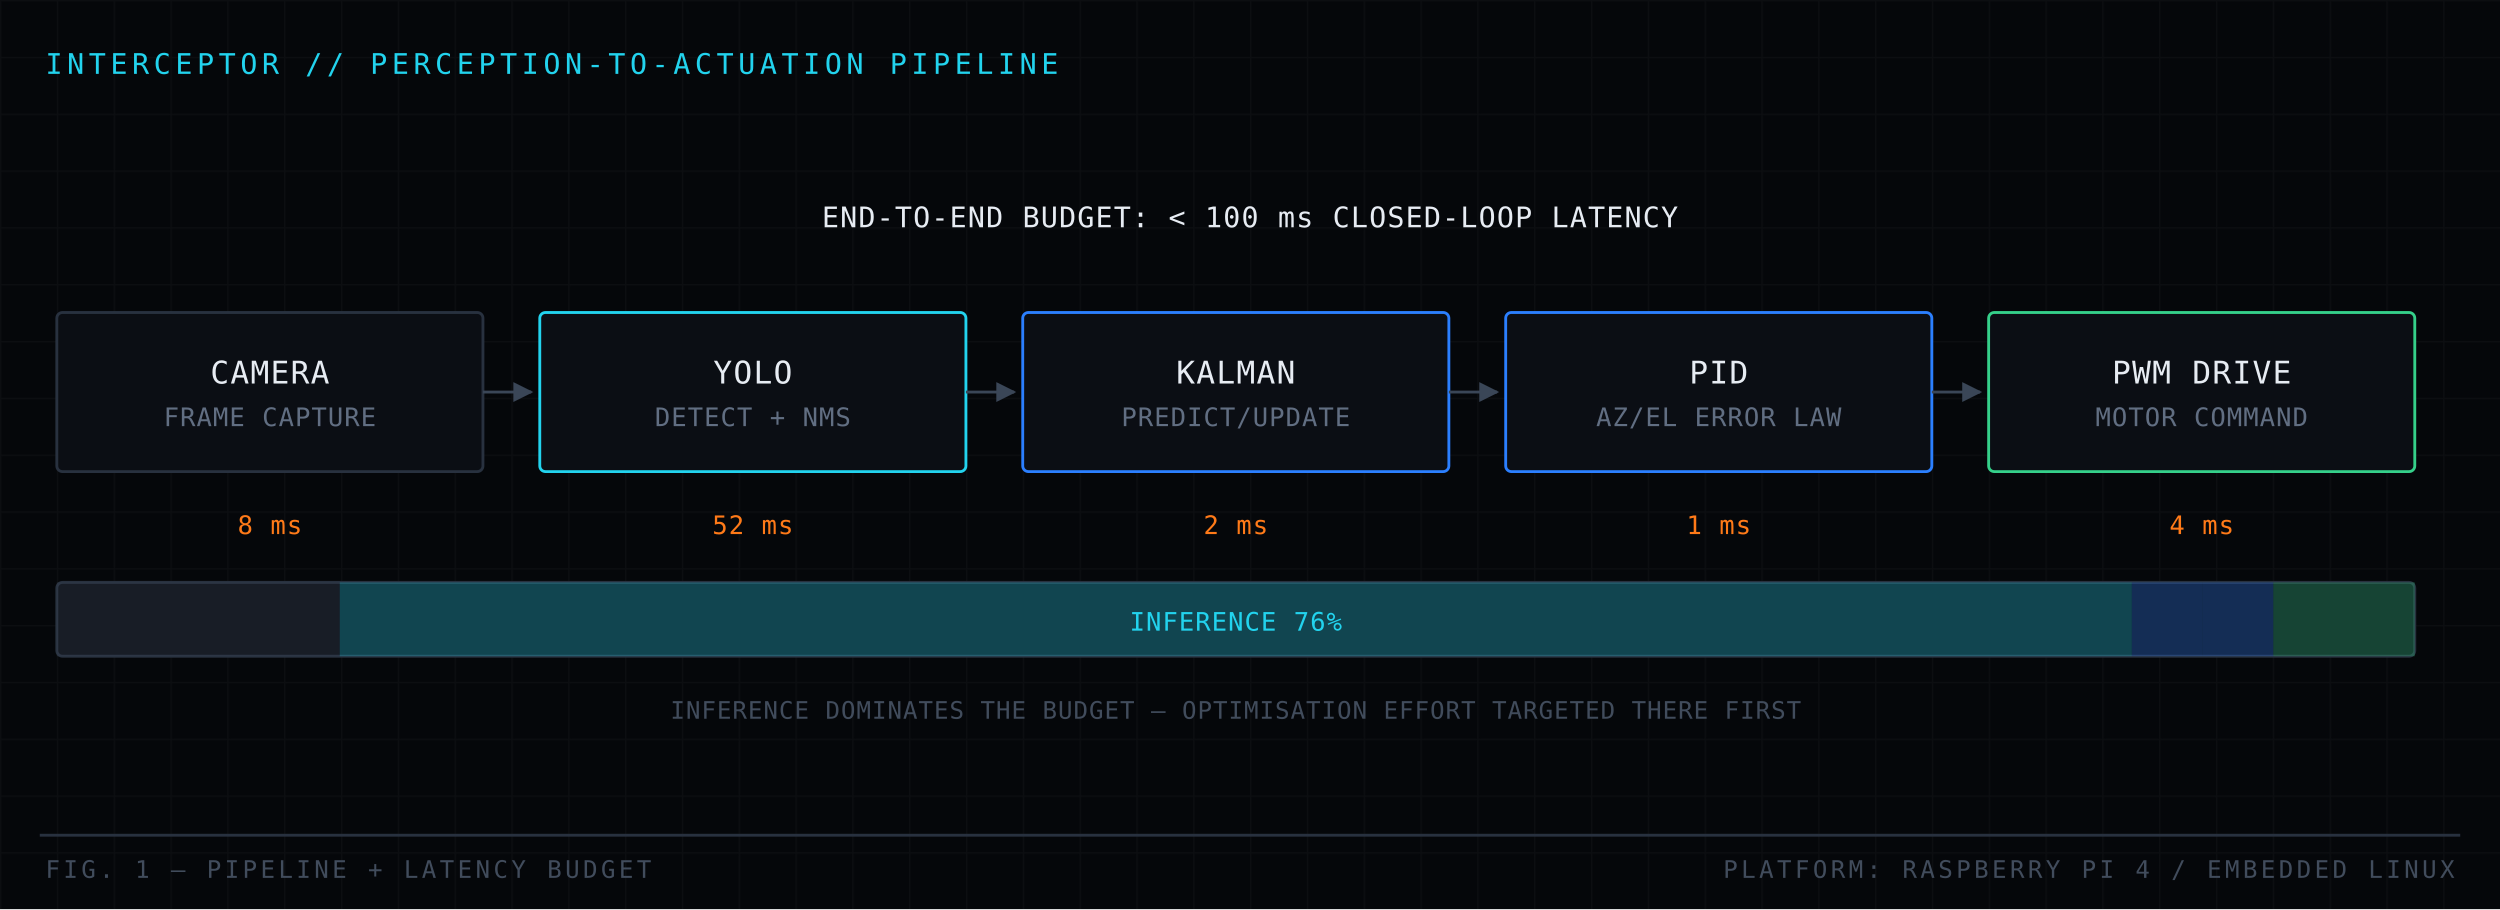
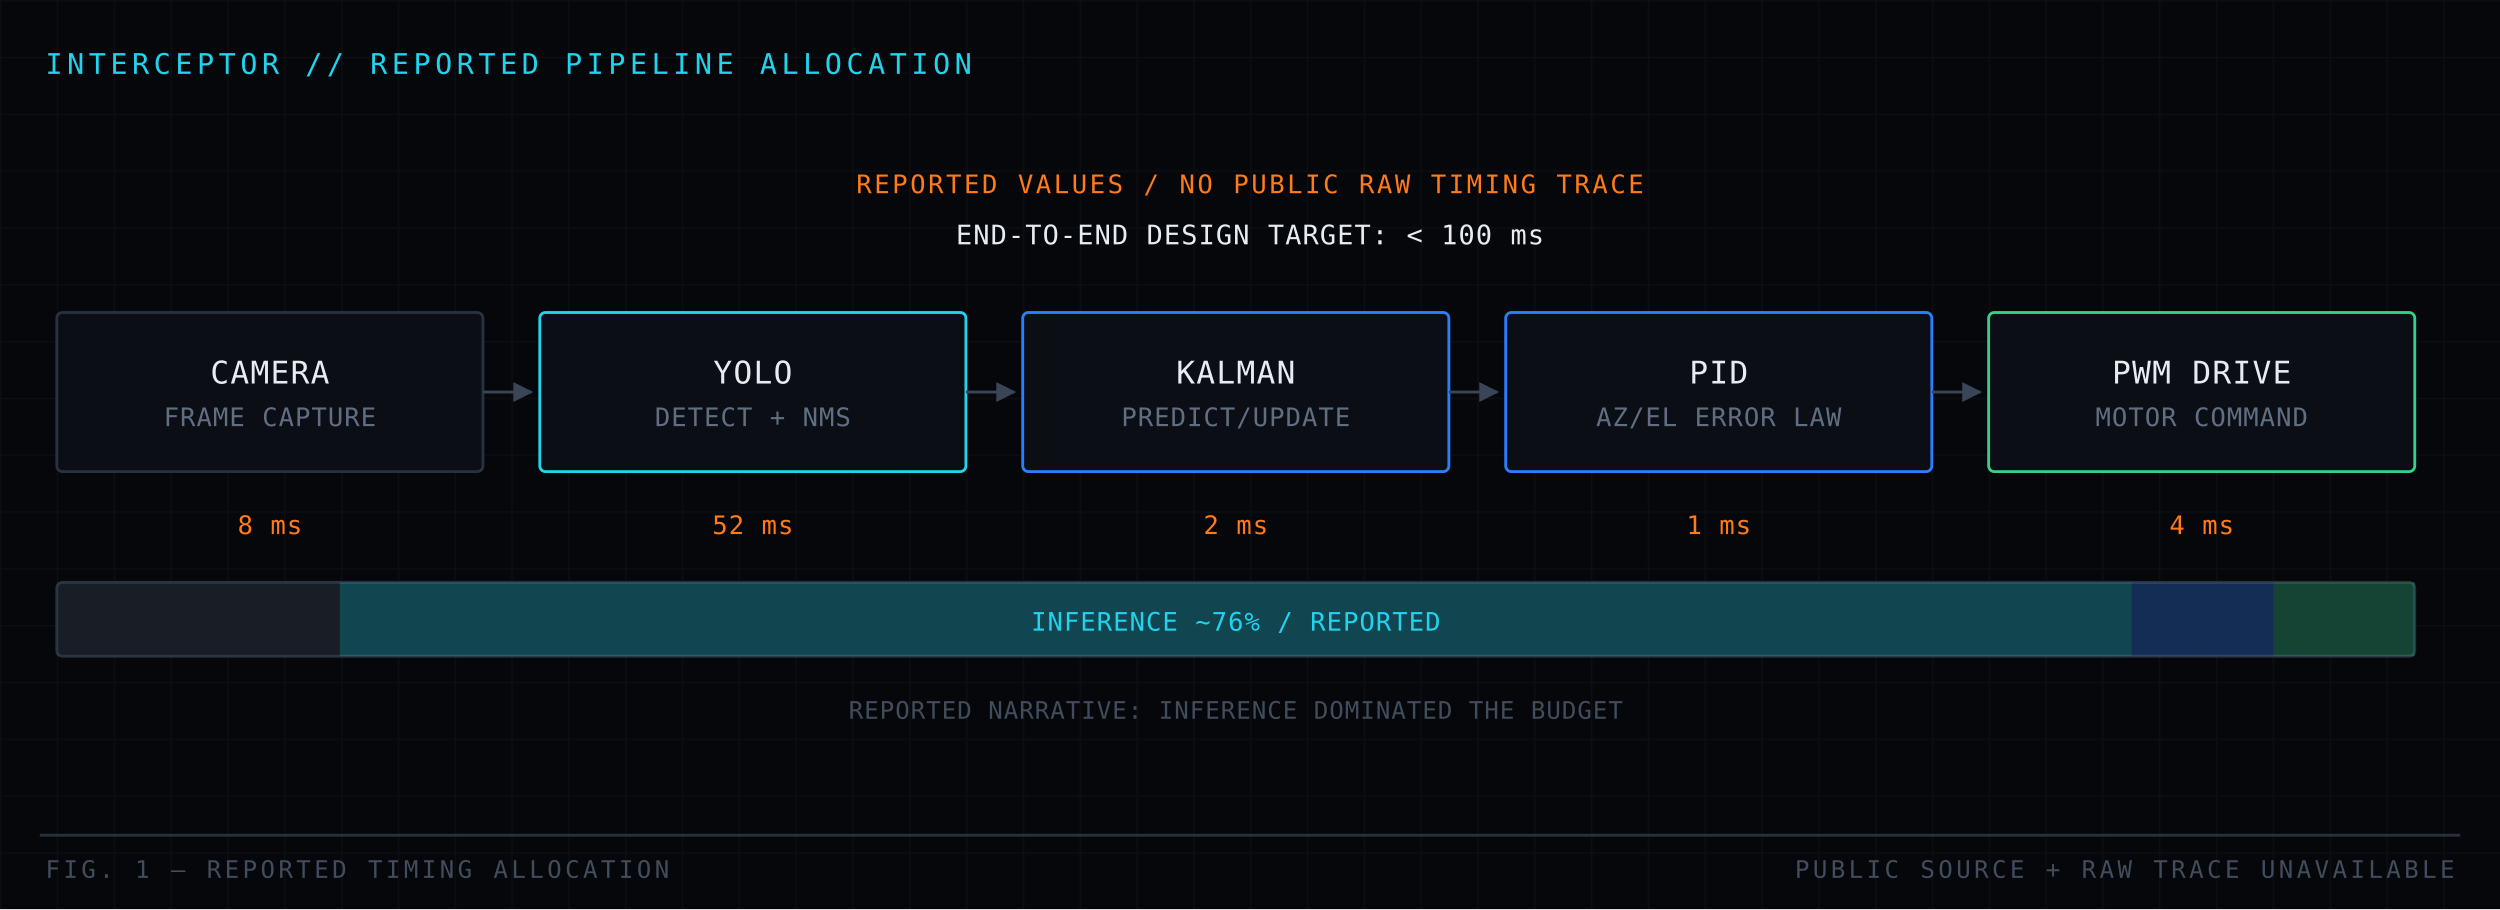
- <svg xmlns="http://www.w3.org/2000/svg" viewBox="0 0 880 320" width="880" height="320" role="img" aria-label="Autonomous interception perception to actuation pipeline" font-family="'JetBrains Mono', ui-monospace, monospace">
+ <svg xmlns="http://www.w3.org/2000/svg" viewBox="0 0 880 320" width="880" height="320" role="img" aria-label="Reported interception pipeline timing allocation; no public raw timing trace" font-family="'JetBrains Mono', ui-monospace, monospace">
  <defs>
    <marker id="a" viewBox="0 0 10 10" refX="9" refY="5" markerWidth="7" markerHeight="7" orient="auto-start-reverse">
      <path d="M0 0L10 5L0 10z" fill="#3A4657" />
    </marker>
    <marker id="ac" viewBox="0 0 10 10" refX="9" refY="5" markerWidth="7" markerHeight="7" orient="auto-start-reverse">
      <path d="M0 0L10 5L0 10z" fill="#22D3EE" />
    </marker>
    <marker id="ao" viewBox="0 0 10 10" refX="9" refY="5" markerWidth="7" markerHeight="7" orient="auto-start-reverse">
      <path d="M0 0L10 5L0 10z" fill="#FF7A18" />
    </marker>
    <pattern id="grid" width="20" height="20" patternUnits="userSpaceOnUse">
      <path d="M20 0H0V20" fill="none" stroke="#FFFFFF" stroke-opacity="0.028" stroke-width="1" />
    </pattern>
  </defs>
  <rect width="880" height="320" fill="#05070A" />
  <rect width="880" height="320" fill="url(#grid)" />
-   <text x="16" y="26" font-size="10" fill="#22D3EE" text-anchor="start" font-weight="400" letter-spacing="0.16em">INTERCEPTOR // PERCEPTION-TO-ACTUATION PIPELINE</text>
+   <text x="16" y="26" font-size="10" fill="#22D3EE" text-anchor="start" font-weight="400" letter-spacing="0.16em">INTERCEPTOR // REPORTED PIPELINE ALLOCATION</text>
  <rect x="20" y="110" width="150" height="56" rx="2" fill="#0B0E14" stroke="#28313F" stroke-width="1" />
  <text x="95.0" y="135.0" font-size="11" fill="#E7ECF3" text-anchor="middle" font-weight="500" letter-spacing="0.04em">CAMERA</text>
  <text x="95.0" y="150.0" font-size="9" fill="#616E82" text-anchor="middle" font-weight="400" letter-spacing="0.04em">FRAME CAPTURE</text>
  <text x="95" y="188" font-size="9" fill="#FF7A18" text-anchor="middle" font-weight="400" letter-spacing="0.04em">8 ms</text>
  <rect x="190" y="110" width="150" height="56" rx="2" fill="#0B0E14" stroke="#22D3EE" stroke-width="1" />
  <text x="265.0" y="135.0" font-size="11" fill="#E7ECF3" text-anchor="middle" font-weight="500" letter-spacing="0.04em">YOLO</text>
  <text x="265.0" y="150.0" font-size="9" fill="#616E82" text-anchor="middle" font-weight="400" letter-spacing="0.04em">DETECT + NMS</text>
  <text x="265" y="188" font-size="9" fill="#FF7A18" text-anchor="middle" font-weight="400" letter-spacing="0.04em">52 ms</text>
  <path d="M170 138L187 138" stroke="#3A4657" stroke-width="1" fill="none" marker-end="url(#a)" />
  <rect x="360" y="110" width="150" height="56" rx="2" fill="#0B0E14" stroke="#2B7FFF" stroke-width="1" />
  <text x="435.0" y="135.0" font-size="11" fill="#E7ECF3" text-anchor="middle" font-weight="500" letter-spacing="0.04em">KALMAN</text>
  <text x="435.0" y="150.0" font-size="9" fill="#616E82" text-anchor="middle" font-weight="400" letter-spacing="0.04em">PREDICT/UPDATE</text>
  <text x="435" y="188" font-size="9" fill="#FF7A18" text-anchor="middle" font-weight="400" letter-spacing="0.04em">2 ms</text>
  <path d="M340 138L357 138" stroke="#3A4657" stroke-width="1" fill="none" marker-end="url(#a)" />
  <rect x="530" y="110" width="150" height="56" rx="2" fill="#0B0E14" stroke="#2B7FFF" stroke-width="1" />
  <text x="605.0" y="135.0" font-size="11" fill="#E7ECF3" text-anchor="middle" font-weight="500" letter-spacing="0.04em">PID</text>
  <text x="605.0" y="150.0" font-size="9" fill="#616E82" text-anchor="middle" font-weight="400" letter-spacing="0.04em">AZ/EL ERROR LAW</text>
  <text x="605" y="188" font-size="9" fill="#FF7A18" text-anchor="middle" font-weight="400" letter-spacing="0.04em">1 ms</text>
  <path d="M510 138L527 138" stroke="#3A4657" stroke-width="1" fill="none" marker-end="url(#a)" />
  <rect x="700" y="110" width="150" height="56" rx="2" fill="#0B0E14" stroke="#35D08A" stroke-width="1" />
  <text x="775.0" y="135.0" font-size="11" fill="#E7ECF3" text-anchor="middle" font-weight="500" letter-spacing="0.04em">PWM DRIVE</text>
  <text x="775.0" y="150.0" font-size="9" fill="#616E82" text-anchor="middle" font-weight="400" letter-spacing="0.04em">MOTOR COMMAND</text>
  <text x="775" y="188" font-size="9" fill="#FF7A18" text-anchor="middle" font-weight="400" letter-spacing="0.04em">4 ms</text>
  <path d="M680 138L697 138" stroke="#3A4657" stroke-width="1" fill="none" marker-end="url(#a)" />
-   <text x="440" y="80" font-size="10" fill="#E7ECF3" text-anchor="middle" font-weight="500" letter-spacing="0.04em">END-TO-END BUDGET: &lt; 100 ms CLOSED-LOOP LATENCY</text>
+   <text x="440" y="68" font-size="9" fill="#FF7A18" text-anchor="middle" font-weight="500" letter-spacing="0.10em">REPORTED VALUES / NO PUBLIC RAW TIMING TRACE</text>
+   <text x="440" y="86" font-size="9.5" fill="#E7ECF3" text-anchor="middle" font-weight="500" letter-spacing="0.04em">END-TO-END DESIGN TARGET: &lt; 100 ms</text>
  <rect x="20" y="205" width="830" height="26" rx="2" fill="#0B0E14" stroke="#28313F" />
  <rect x="20.0" y="205" width="99.6" height="26" fill="#3A4657" fill-opacity="0.28" />
  <rect x="119.6" y="205" width="630.8" height="26" fill="#22D3EE" fill-opacity="0.28" />
-   <text x="435.0" y="222" font-size="9" fill="#22D3EE" text-anchor="middle" font-weight="400" letter-spacing="0.04em">INFERENCE 76%</text>
+   <text x="435.0" y="222" font-size="9" fill="#22D3EE" text-anchor="middle" font-weight="400" letter-spacing="0.04em">INFERENCE ~76% / REPORTED</text>
  <rect x="750.4" y="205" width="24.9" height="26" fill="#2B7FFF" fill-opacity="0.28" />
  <rect x="775.3" y="205" width="24.9" height="26" fill="#2B7FFF" fill-opacity="0.28" />
  <rect x="800.2" y="205" width="49.8" height="26" fill="#35D08A" fill-opacity="0.28" />
-   <text x="435" y="253" font-size="8.5" fill="#414C5C" text-anchor="middle" font-weight="400" letter-spacing="0.04em">INFERENCE DOMINATES THE BUDGET — OPTIMISATION EFFORT TARGETED THERE FIRST</text>
+   <text x="435" y="253" font-size="8.5" fill="#414C5C" text-anchor="middle" font-weight="400" letter-spacing="0.04em">REPORTED NARRATIVE: INFERENCE DOMINATED THE BUDGET</text>
  <line x1="14" y1="294" x2="866" y2="294" stroke="#28313F" />
-   <text x="16" y="309" font-size="8.5" fill="#414C5C" text-anchor="start" font-weight="400" letter-spacing="0.14em">FIG. 1 — PIPELINE + LATENCY BUDGET</text>
-   <text x="864" y="309" font-size="8.5" fill="#414C5C" text-anchor="end" font-weight="400" letter-spacing="0.14em">PLATFORM: RASPBERRY PI 4 / EMBEDDED LINUX</text>
+   <text x="16" y="309" font-size="8.5" fill="#414C5C" text-anchor="start" font-weight="400" letter-spacing="0.14em">FIG. 1 — REPORTED TIMING ALLOCATION</text>
+   <text x="864" y="309" font-size="8.5" fill="#414C5C" text-anchor="end" font-weight="400" letter-spacing="0.14em">PUBLIC SOURCE + RAW TRACE UNAVAILABLE</text>
</svg>
